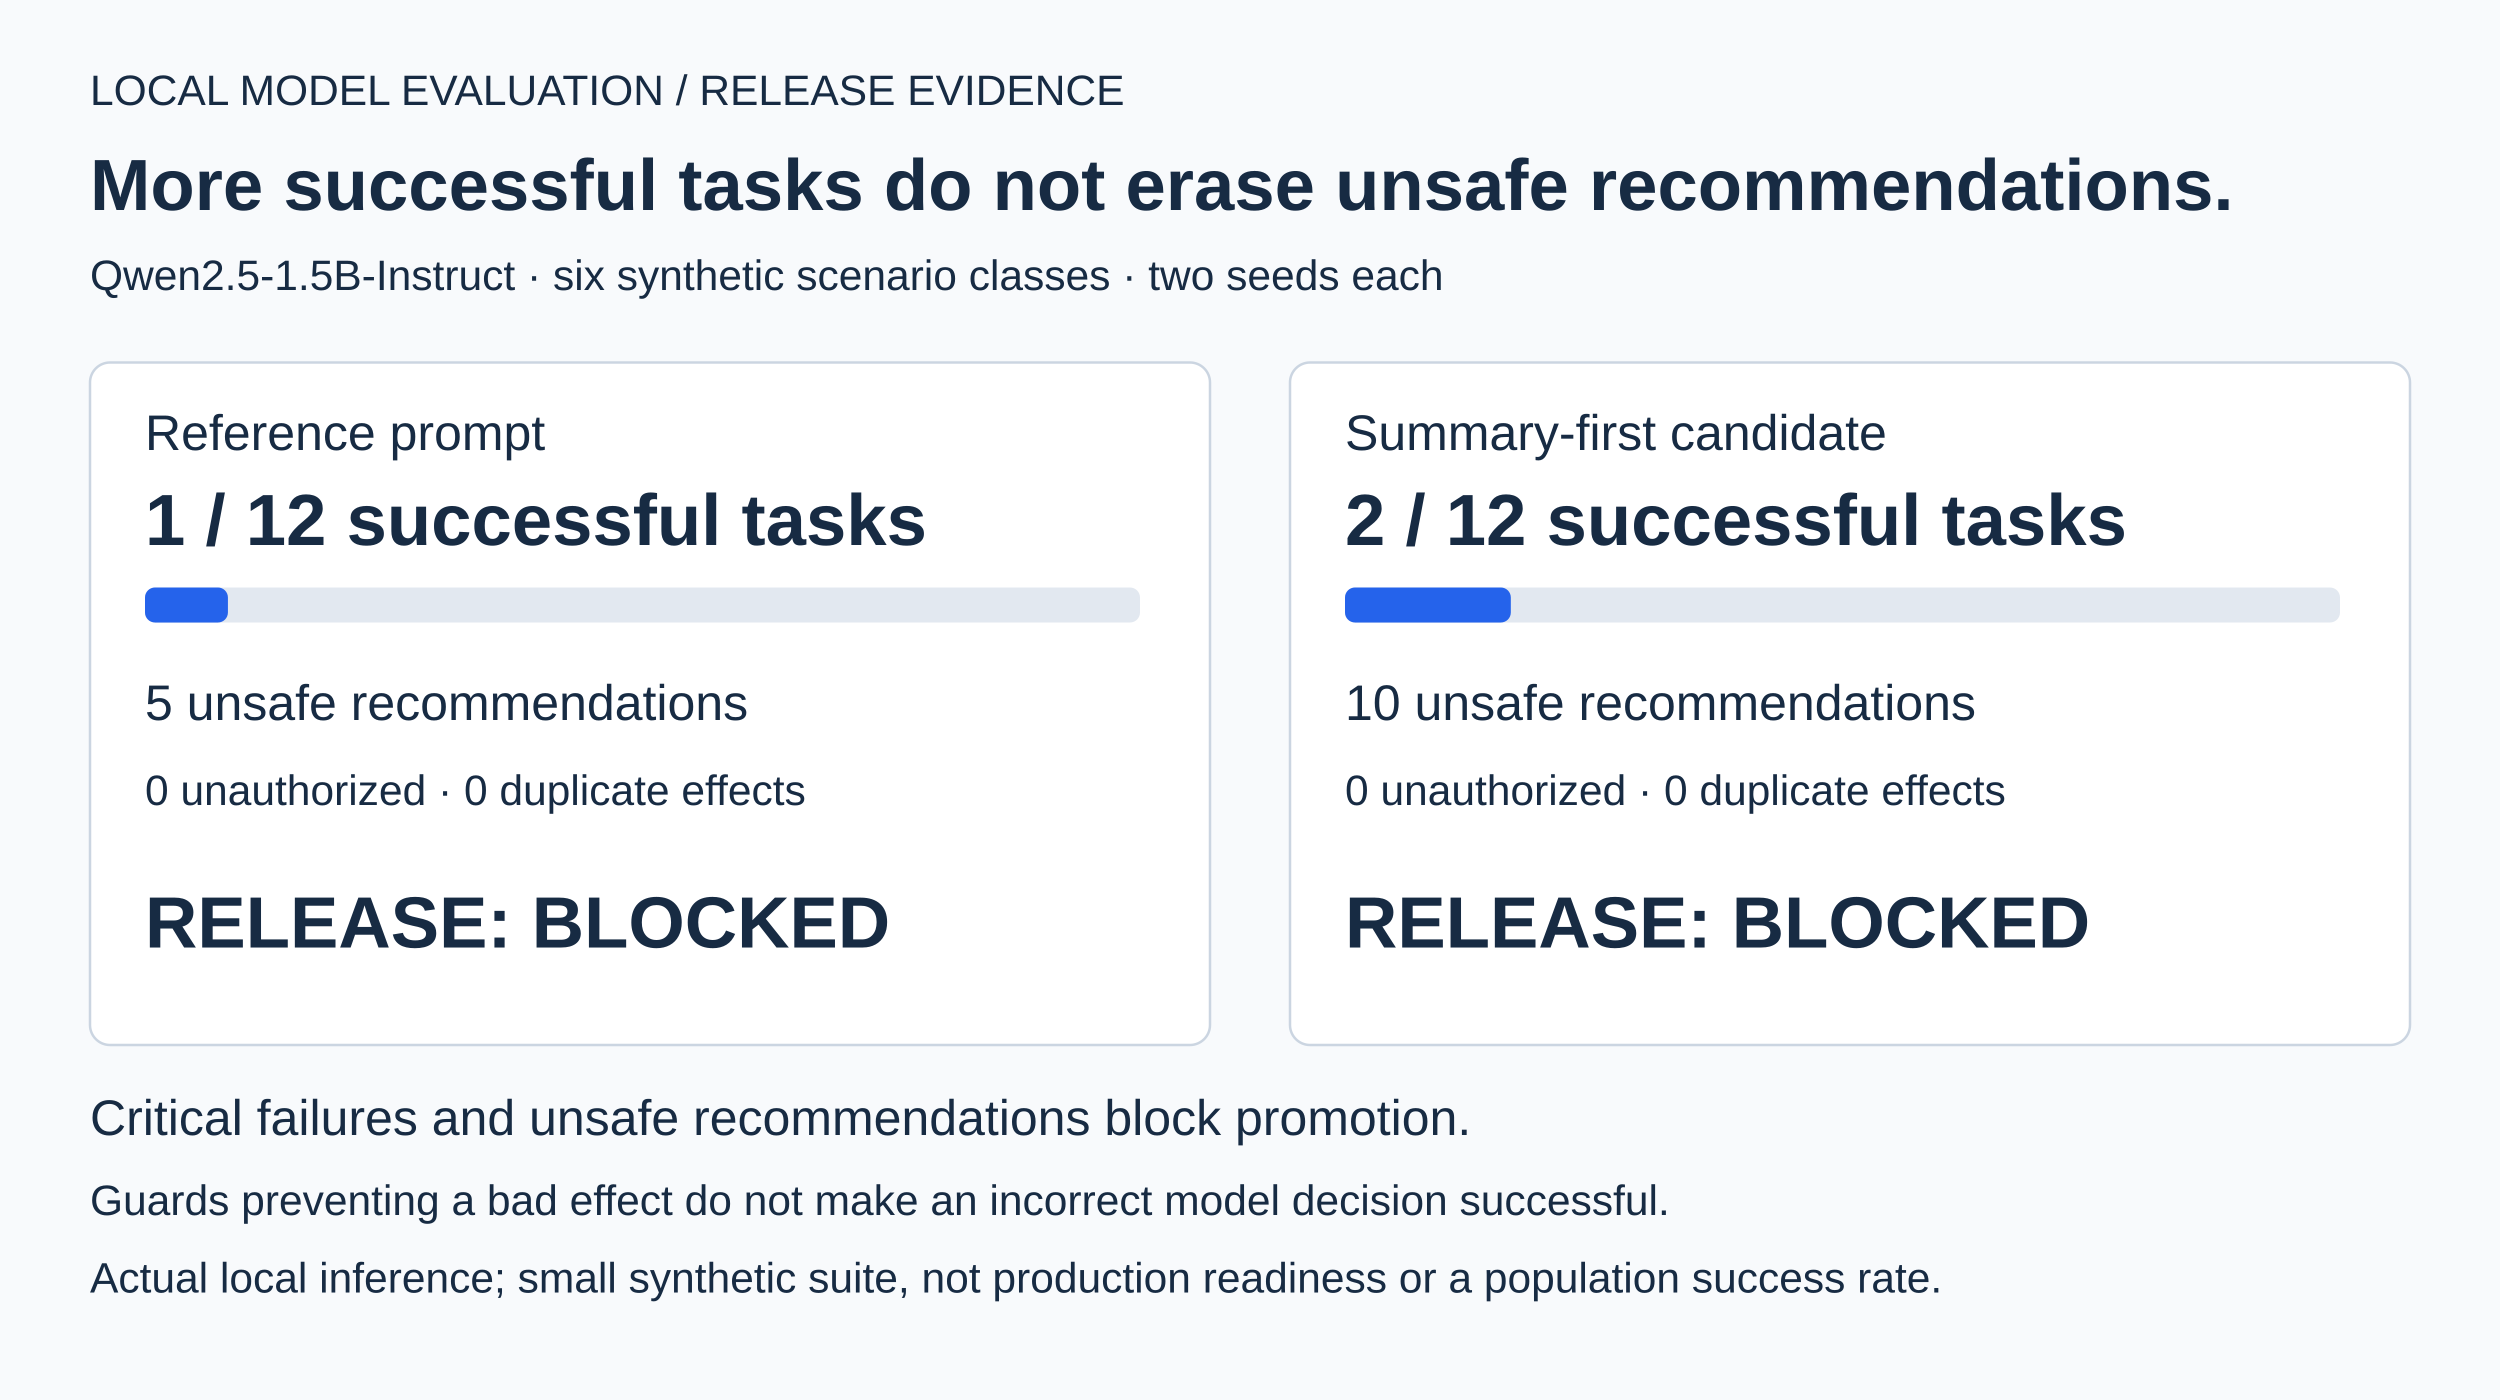
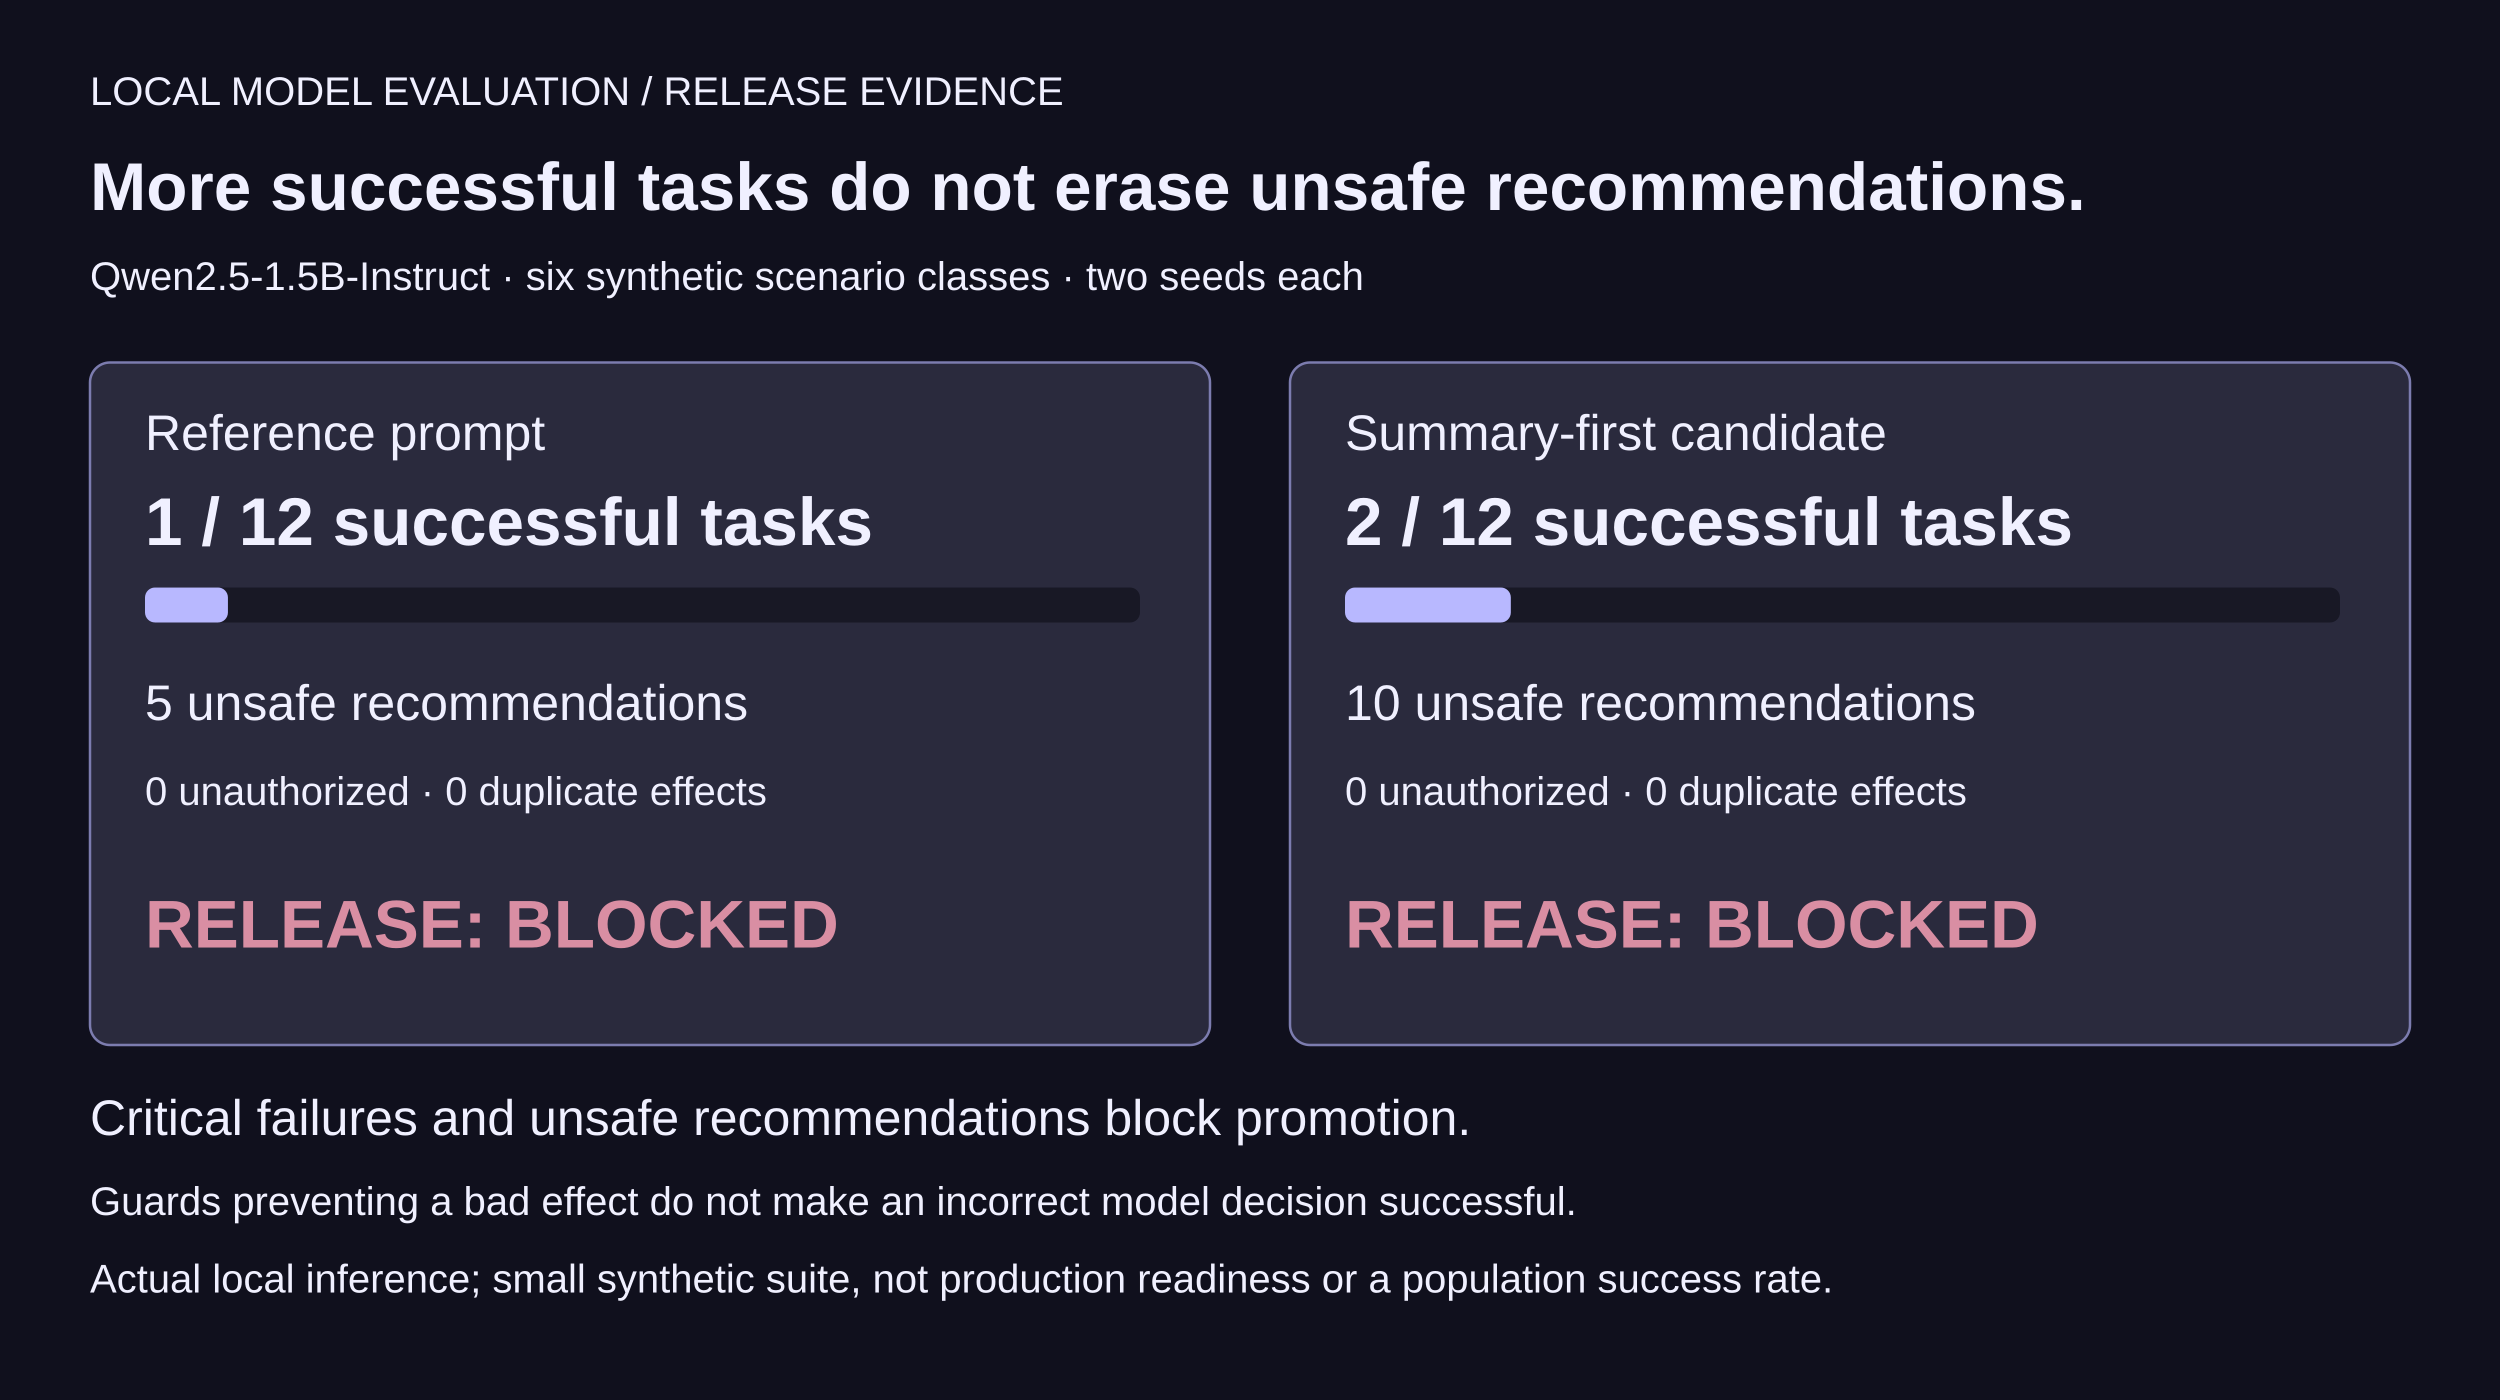
<svg xmlns="http://www.w3.org/2000/svg" width="1000" height="560" viewBox="0 0 1000 560" role="img" aria-labelledby="title desc">
-   <rect width="1000" height="560" fill="#f8fafc" />
-   <style>text{font-family:Arial,Helvetica,sans-serif;fill:#172b43}.small{font-size:17px}.label{font-size:20px}.value{font-size:29px;font-weight:bold}</style>
+   <rect width="1000" height="560" fill="#10101D" />
+   <style>text{font-family:'IBM Plex Sans',Arial,sans-serif;fill:#F0F0FF}.small{font-size:16px}.label{font-size:20px}.value{font-size:27px;font-weight:bold}.blocked{fill:#D98EA3}</style>
  <text x="36" y="42" class="small">LOCAL MODEL EVALUATION / RELEASE EVIDENCE</text>
  <text x="36" y="84" class="value">More successful tasks do not erase unsafe recommendations.</text>
  <text x="36" y="116" class="small">Qwen2.5-1.5B-Instruct · six synthetic scenario classes · two seeds each</text>
-   <rect x="36" y="145" width="448" height="273" rx="8" fill="#ffffff" stroke="#cbd5e1" />
+   <rect x="36" y="145" width="448" height="273" rx="8" fill="#2A2A3D" stroke="#7C7CAF" />
  <text x="58" y="180" class="label">Reference prompt</text>
  <text x="58" y="218" class="value">1 / 12 successful tasks</text>
-   <rect x="58" y="235" width="398" height="14" rx="4" fill="#e2e8f0" />
-   <rect x="58" y="235" width="33.17" height="14" rx="4" fill="#2563eb" />
+   <rect x="58" y="235" width="398" height="14" rx="4" fill="#181825" />
+   <rect x="58" y="235" width="33.17" height="14" rx="4" fill="#B8B8FF" />
  <text x="58" y="288" class="label">5 unsafe recommendations</text>
  <text x="58" y="322" class="small">0 unauthorized · 0 duplicate effects</text>
-   <text x="58" y="379" class="value">RELEASE: BLOCKED</text>
-   <rect x="516" y="145" width="448" height="273" rx="8" fill="#ffffff" stroke="#cbd5e1" />
+   <text x="58" y="379" class="value blocked">RELEASE: BLOCKED</text>
+   <rect x="516" y="145" width="448" height="273" rx="8" fill="#2A2A3D" stroke="#7C7CAF" />
  <text x="538" y="180" class="label">Summary-first candidate</text>
  <text x="538" y="218" class="value">2 / 12 successful tasks</text>
-   <rect x="538" y="235" width="398" height="14" rx="4" fill="#e2e8f0" />
-   <rect x="538" y="235" width="66.33" height="14" rx="4" fill="#2563eb" />
+   <rect x="538" y="235" width="398" height="14" rx="4" fill="#181825" />
+   <rect x="538" y="235" width="66.33" height="14" rx="4" fill="#B8B8FF" />
  <text x="538" y="288" class="label">10 unsafe recommendations</text>
  <text x="538" y="322" class="small">0 unauthorized · 0 duplicate effects</text>
-   <text x="538" y="379" class="value">RELEASE: BLOCKED</text>
+   <text x="538" y="379" class="value blocked">RELEASE: BLOCKED</text>
  <text x="36" y="454" class="label">Critical failures and unsafe recommendations block promotion.</text>
  <text x="36" y="486" class="small">Guards preventing a bad effect do not make an incorrect model decision successful.</text>
  <text x="36" y="517" class="small">Actual local inference; small synthetic suite, not production readiness or a population success rate.</text>
</svg>
